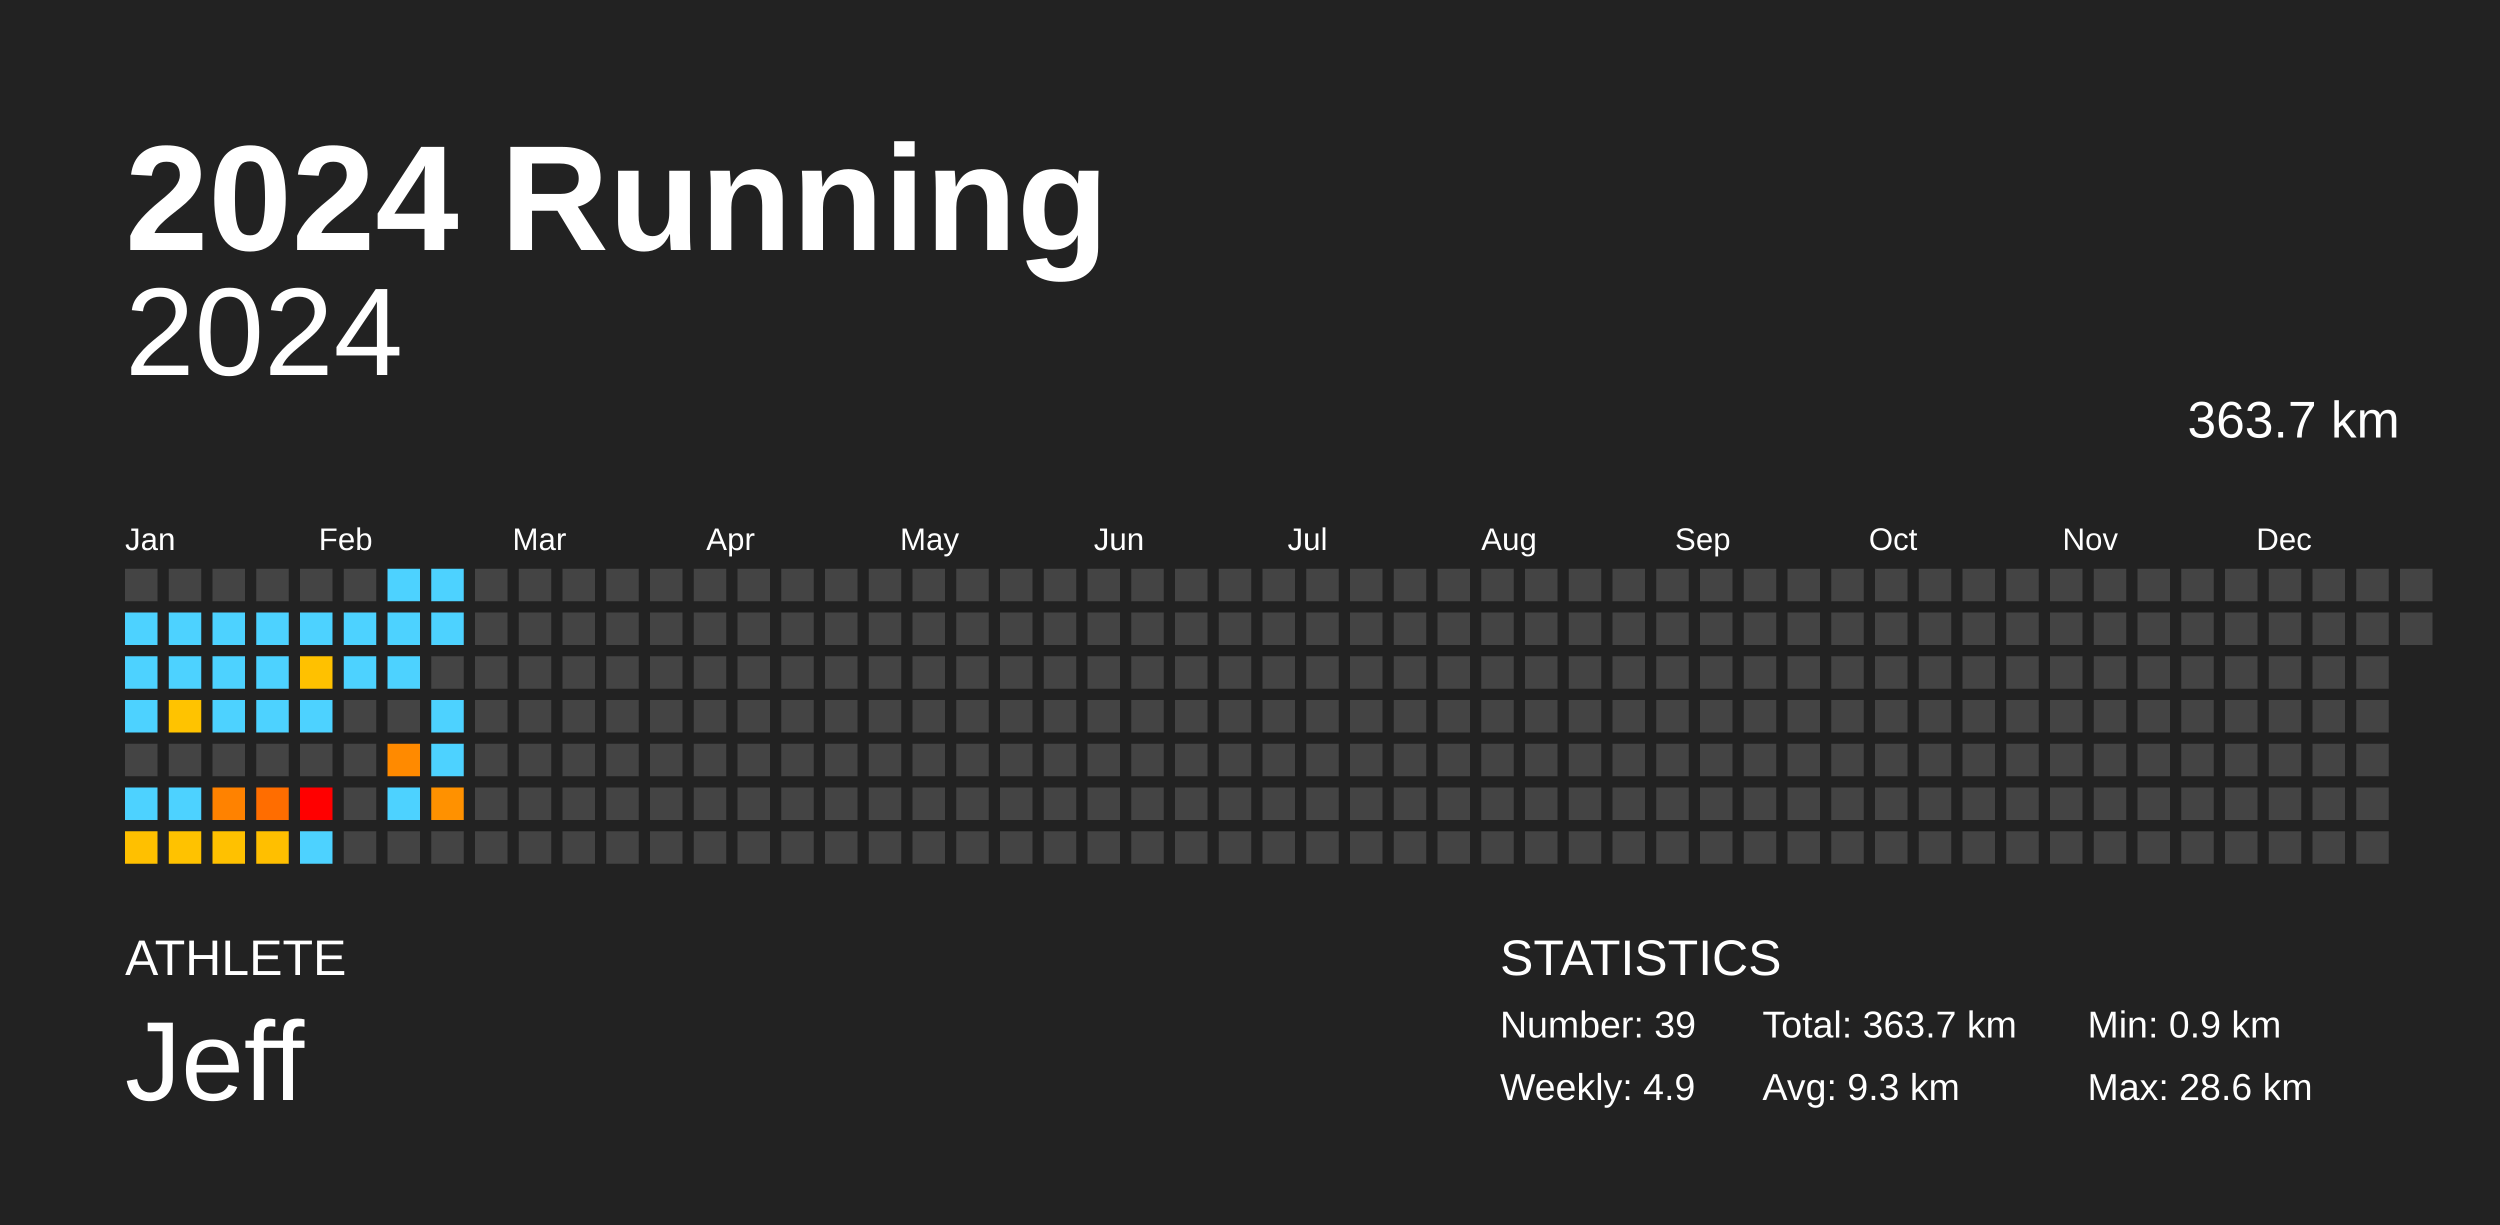
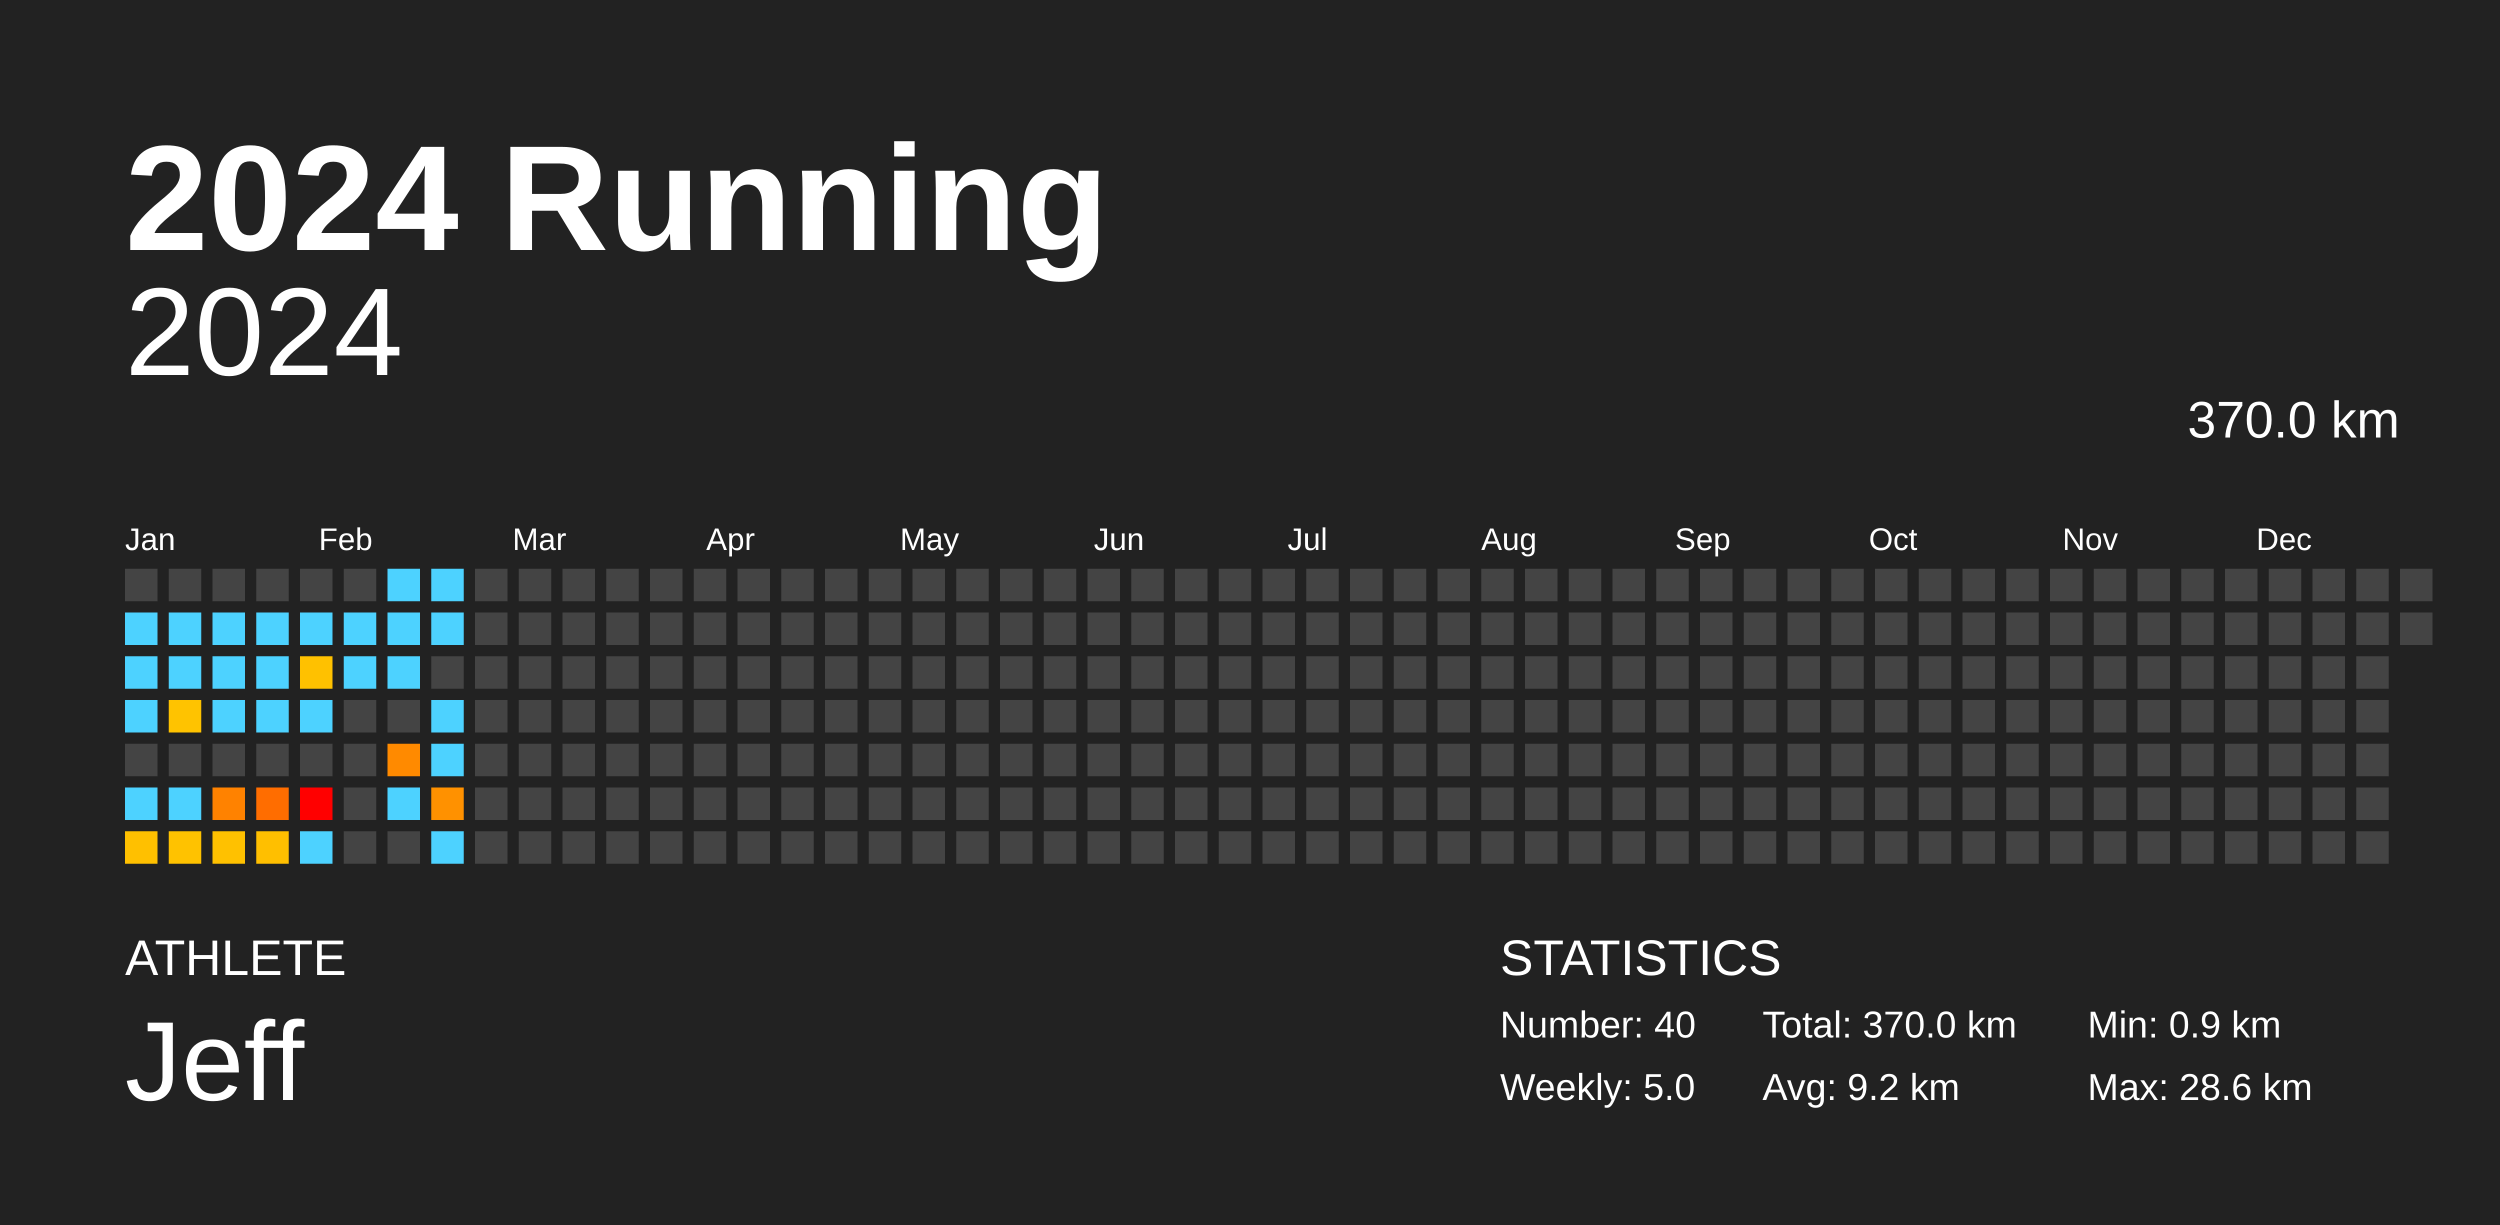
<svg xmlns="http://www.w3.org/2000/svg" baseProfile="full" height="98mm" version="1.1" viewBox="0,0,200,98" width="200mm">
  <defs />
  <rect fill="#222222" height="98" width="200" x="0" y="0" />
  <text fill="#FFFFFF" style="font-size:12px; font-family:Arial; font-weight:bold;" x="10" y="20">2024 Running</text>
  <text fill="#FFFFFF" style="font-size:4px; font-family:Arial" x="10" y="78">ATHLETE</text>
  <text fill="#FFFFFF" style="font-size:9px; font-family:Arial" x="10" y="88">Jeff</text>
  <text fill="#FFFFFF" style="font-size:4px; font-family:Arial" x="120" y="78">STATISTICS</text>
-   <text fill="#FFFFFF" style="font-size:3px; font-family:Arial" x="120" y="83">Number: 39</text>
-   <text fill="#FFFFFF" style="font-size:3px; font-family:Arial" x="120" y="88">Weekly: 4.9</text>
-   <text fill="#FFFFFF" style="font-size:3px; font-family:Arial" x="141" y="83">Total: 363.7 km</text>
-   <text fill="#FFFFFF" style="font-size:3px; font-family:Arial" x="141" y="88">Avg: 9.3 km</text>
+   <text fill="#FFFFFF" style="font-size:3px; font-family:Arial" x="120" y="83">Number: 40</text>
+   <text fill="#FFFFFF" style="font-size:3px; font-family:Arial" x="120" y="88">Weekly: 5.0</text>
+   <text fill="#FFFFFF" style="font-size:3px; font-family:Arial" x="141" y="83">Total: 370.0 km</text>
+   <text fill="#FFFFFF" style="font-size:3px; font-family:Arial" x="141" y="88">Avg: 9.2 km</text>
  <text fill="#FFFFFF" style="font-size:3px; font-family:Arial" x="167" y="83">Min: 0.9 km</text>
  <text fill="#FFFFFF" style="font-size:3px; font-family:Arial" x="167" y="88">Max: 28.6 km</text>
  <text alignment-baseline="hanging" fill="#FFFFFF" style="font-size:10.0px; font-family:Arial;" x="10" y="30">2024</text>
-   <text alignment-baseline="hanging" fill="#FFFFFF" style="font-size:4.125px; font-family:Arial;" x="175" y="35">363.7 km</text>
+   <text alignment-baseline="hanging" fill="#FFFFFF" style="font-size:4.125px; font-family:Arial;" x="175" y="35">370.0 km</text>
  <text fill="#FFFFFF" style="font-size:2.5px; font-family:Arial" x="10.0" y="44">Jan</text>
  <text fill="#FFFFFF" style="font-size:2.5px; font-family:Arial" x="25.5" y="44">Feb</text>
  <text fill="#FFFFFF" style="font-size:2.5px; font-family:Arial" x="41.0" y="44">Mar</text>
  <text fill="#FFFFFF" style="font-size:2.5px; font-family:Arial" x="56.5" y="44">Apr</text>
  <text fill="#FFFFFF" style="font-size:2.5px; font-family:Arial" x="72.0" y="44">May</text>
  <text fill="#FFFFFF" style="font-size:2.5px; font-family:Arial" x="87.5" y="44">Jun</text>
  <text fill="#FFFFFF" style="font-size:2.5px; font-family:Arial" x="103.0" y="44">Jul</text>
  <text fill="#FFFFFF" style="font-size:2.5px; font-family:Arial" x="118.5" y="44">Aug</text>
  <text fill="#FFFFFF" style="font-size:2.5px; font-family:Arial" x="134.0" y="44">Sep</text>
  <text fill="#FFFFFF" style="font-size:2.5px; font-family:Arial" x="149.5" y="44">Oct</text>
  <text fill="#FFFFFF" style="font-size:2.5px; font-family:Arial" x="165.0" y="44">Nov</text>
  <text fill="#FFFFFF" style="font-size:2.5px; font-family:Arial" x="180.5" y="44">Dec</text>
  <rect fill="#444444" height="2.6" width="2.6" x="10.0" y="45.5" />
  <rect fill="#4dd2ff" height="2.6" width="2.6" x="10.0" y="49.0" />
  <rect fill="#4dd2ff" height="2.6" width="2.6" x="10.0" y="52.5" />
  <rect fill="#4dd2ff" height="2.6" width="2.6" x="10.0" y="56.0" />
  <rect fill="#444444" height="2.6" width="2.6" x="10.0" y="59.5" />
  <rect fill="#4dd2ff" height="2.6" width="2.6" x="10.0" y="63.0" />
  <rect fill="#ffc000" height="2.6" width="2.6" x="10.0" y="66.5" />
  <rect fill="#444444" height="2.6" width="2.6" x="13.5" y="45.5" />
  <rect fill="#4dd2ff" height="2.6" width="2.6" x="13.5" y="49.0" />
  <rect fill="#4dd2ff" height="2.6" width="2.6" x="13.5" y="52.5" />
  <rect fill="#ffc300" height="2.6" width="2.6" x="13.5" y="56.0" />
  <rect fill="#444444" height="2.6" width="2.6" x="13.5" y="59.5" />
  <rect fill="#4dd2ff" height="2.6" width="2.6" x="13.5" y="63.0" />
  <rect fill="#ffc200" height="2.6" width="2.6" x="13.5" y="66.5" />
  <rect fill="#444444" height="2.6" width="2.6" x="17.0" y="45.5" />
  <rect fill="#4dd2ff" height="2.6" width="2.6" x="17.0" y="49.0" />
  <rect fill="#4dd2ff" height="2.6" width="2.6" x="17.0" y="52.5" />
  <rect fill="#4dd2ff" height="2.6" width="2.6" x="17.0" y="56.0" />
  <rect fill="#444444" height="2.6" width="2.6" x="17.0" y="59.5" />
  <rect fill="#ff8200" height="2.6" width="2.6" x="17.0" y="63.0" />
  <rect fill="#ffc100" height="2.6" width="2.6" x="17.0" y="66.5" />
  <rect fill="#444444" height="2.6" width="2.6" x="20.5" y="45.5" />
  <rect fill="#4dd2ff" height="2.6" width="2.6" x="20.5" y="49.0" />
  <rect fill="#4dd2ff" height="2.6" width="2.6" x="20.5" y="52.5" />
  <rect fill="#4dd2ff" height="2.6" width="2.6" x="20.5" y="56.0" />
  <rect fill="#444444" height="2.6" width="2.6" x="20.5" y="59.5" />
  <rect fill="#ff6d00" height="2.6" width="2.6" x="20.5" y="63.0" />
  <rect fill="#ffbf00" height="2.6" width="2.6" x="20.5" y="66.5" />
  <rect fill="#444444" height="2.6" width="2.6" x="24.0" y="45.5" />
  <rect fill="#4dd2ff" height="2.6" width="2.6" x="24.0" y="49.0" />
  <rect fill="#ffc100" height="2.6" width="2.6" x="24.0" y="52.5" />
  <rect fill="#4dd2ff" height="2.6" width="2.6" x="24.0" y="56.0" />
  <rect fill="#444444" height="2.6" width="2.6" x="24.0" y="59.5" />
  <rect fill="red" height="2.6" width="2.6" x="24.0" y="63.0" />
  <rect fill="#4dd2ff" height="2.6" width="2.6" x="24.0" y="66.5" />
  <rect fill="#444444" height="2.6" width="2.6" x="27.5" y="45.5" />
  <rect fill="#4dd2ff" height="2.6" width="2.6" x="27.5" y="49.0" />
  <rect fill="#4dd2ff" height="2.6" width="2.6" x="27.5" y="52.5" />
  <rect fill="#444444" height="2.6" width="2.6" x="27.5" y="56.0" />
  <rect fill="#444444" height="2.6" width="2.6" x="27.5" y="59.5" />
  <rect fill="#444444" height="2.6" width="2.6" x="27.5" y="63.0" />
  <rect fill="#444444" height="2.6" width="2.6" x="27.5" y="66.5" />
  <rect fill="#4dd2ff" height="2.6" width="2.6" x="31.0" y="45.5" />
  <rect fill="#4dd2ff" height="2.6" width="2.6" x="31.0" y="49.0" />
  <rect fill="#4dd2ff" height="2.6" width="2.6" x="31.0" y="52.5" />
  <rect fill="#444444" height="2.6" width="2.6" x="31.0" y="56.0" />
  <rect fill="#ff8a00" height="2.6" width="2.6" x="31.0" y="59.5" />
  <rect fill="#4dd2ff" height="2.6" width="2.6" x="31.0" y="63.0" />
  <rect fill="#444444" height="2.6" width="2.6" x="31.0" y="66.5" />
  <rect fill="#4dd2ff" height="2.6" width="2.6" x="34.5" y="45.5" />
  <rect fill="#4dd2ff" height="2.6" width="2.6" x="34.5" y="49.0" />
  <rect fill="#444444" height="2.6" width="2.6" x="34.5" y="52.5" />
  <rect fill="#4dd2ff" height="2.6" width="2.6" x="34.5" y="56.0" />
  <rect fill="#4dd2ff" height="2.6" width="2.6" x="34.5" y="59.5" />
  <rect fill="#ff9100" height="2.6" width="2.6" x="34.5" y="63.0" />
-   <rect fill="#444444" height="2.6" width="2.6" x="34.5" y="66.5" />
+   <rect fill="#4dd2ff" height="2.6" width="2.6" x="34.5" y="66.5" />
  <rect fill="#444444" height="2.6" width="2.6" x="38.0" y="45.5" />
  <rect fill="#444444" height="2.6" width="2.6" x="38.0" y="49.0" />
  <rect fill="#444444" height="2.6" width="2.6" x="38.0" y="52.5" />
  <rect fill="#444444" height="2.6" width="2.6" x="38.0" y="56.0" />
  <rect fill="#444444" height="2.6" width="2.6" x="38.0" y="59.5" />
  <rect fill="#444444" height="2.6" width="2.6" x="38.0" y="63.0" />
  <rect fill="#444444" height="2.6" width="2.6" x="38.0" y="66.5" />
  <rect fill="#444444" height="2.6" width="2.6" x="41.5" y="45.5" />
  <rect fill="#444444" height="2.6" width="2.6" x="41.5" y="49.0" />
  <rect fill="#444444" height="2.6" width="2.6" x="41.5" y="52.5" />
  <rect fill="#444444" height="2.6" width="2.6" x="41.5" y="56.0" />
  <rect fill="#444444" height="2.6" width="2.6" x="41.5" y="59.5" />
  <rect fill="#444444" height="2.6" width="2.6" x="41.5" y="63.0" />
  <rect fill="#444444" height="2.6" width="2.6" x="41.5" y="66.5" />
  <rect fill="#444444" height="2.6" width="2.6" x="45.0" y="45.5" />
  <rect fill="#444444" height="2.6" width="2.6" x="45.0" y="49.0" />
  <rect fill="#444444" height="2.6" width="2.6" x="45.0" y="52.5" />
  <rect fill="#444444" height="2.6" width="2.6" x="45.0" y="56.0" />
  <rect fill="#444444" height="2.6" width="2.6" x="45.0" y="59.5" />
  <rect fill="#444444" height="2.6" width="2.6" x="45.0" y="63.0" />
  <rect fill="#444444" height="2.6" width="2.6" x="45.0" y="66.5" />
  <rect fill="#444444" height="2.6" width="2.6" x="48.5" y="45.5" />
  <rect fill="#444444" height="2.6" width="2.6" x="48.5" y="49.0" />
  <rect fill="#444444" height="2.6" width="2.6" x="48.5" y="52.5" />
  <rect fill="#444444" height="2.6" width="2.6" x="48.5" y="56.0" />
  <rect fill="#444444" height="2.6" width="2.6" x="48.5" y="59.5" />
  <rect fill="#444444" height="2.6" width="2.6" x="48.5" y="63.0" />
  <rect fill="#444444" height="2.6" width="2.6" x="48.5" y="66.5" />
  <rect fill="#444444" height="2.6" width="2.6" x="52.0" y="45.5" />
  <rect fill="#444444" height="2.6" width="2.6" x="52.0" y="49.0" />
  <rect fill="#444444" height="2.6" width="2.6" x="52.0" y="52.5" />
  <rect fill="#444444" height="2.6" width="2.6" x="52.0" y="56.0" />
  <rect fill="#444444" height="2.6" width="2.6" x="52.0" y="59.5" />
  <rect fill="#444444" height="2.6" width="2.6" x="52.0" y="63.0" />
  <rect fill="#444444" height="2.6" width="2.6" x="52.0" y="66.5" />
  <rect fill="#444444" height="2.6" width="2.6" x="55.5" y="45.5" />
  <rect fill="#444444" height="2.6" width="2.6" x="55.5" y="49.0" />
  <rect fill="#444444" height="2.6" width="2.6" x="55.5" y="52.5" />
  <rect fill="#444444" height="2.6" width="2.6" x="55.5" y="56.0" />
  <rect fill="#444444" height="2.6" width="2.6" x="55.5" y="59.5" />
  <rect fill="#444444" height="2.6" width="2.6" x="55.5" y="63.0" />
  <rect fill="#444444" height="2.6" width="2.6" x="55.5" y="66.5" />
  <rect fill="#444444" height="2.6" width="2.6" x="59.0" y="45.5" />
  <rect fill="#444444" height="2.6" width="2.6" x="59.0" y="49.0" />
  <rect fill="#444444" height="2.6" width="2.6" x="59.0" y="52.5" />
  <rect fill="#444444" height="2.6" width="2.6" x="59.0" y="56.0" />
  <rect fill="#444444" height="2.6" width="2.6" x="59.0" y="59.5" />
  <rect fill="#444444" height="2.6" width="2.6" x="59.0" y="63.0" />
  <rect fill="#444444" height="2.6" width="2.6" x="59.0" y="66.5" />
  <rect fill="#444444" height="2.6" width="2.6" x="62.5" y="45.5" />
  <rect fill="#444444" height="2.6" width="2.6" x="62.5" y="49.0" />
  <rect fill="#444444" height="2.6" width="2.6" x="62.5" y="52.5" />
  <rect fill="#444444" height="2.6" width="2.6" x="62.5" y="56.0" />
  <rect fill="#444444" height="2.6" width="2.6" x="62.5" y="59.5" />
  <rect fill="#444444" height="2.6" width="2.6" x="62.5" y="63.0" />
  <rect fill="#444444" height="2.6" width="2.6" x="62.5" y="66.5" />
  <rect fill="#444444" height="2.6" width="2.6" x="66.0" y="45.5" />
  <rect fill="#444444" height="2.6" width="2.6" x="66.0" y="49.0" />
  <rect fill="#444444" height="2.6" width="2.6" x="66.0" y="52.5" />
  <rect fill="#444444" height="2.6" width="2.6" x="66.0" y="56.0" />
  <rect fill="#444444" height="2.6" width="2.6" x="66.0" y="59.5" />
  <rect fill="#444444" height="2.6" width="2.6" x="66.0" y="63.0" />
  <rect fill="#444444" height="2.6" width="2.6" x="66.0" y="66.5" />
  <rect fill="#444444" height="2.6" width="2.6" x="69.5" y="45.5" />
  <rect fill="#444444" height="2.6" width="2.6" x="69.5" y="49.0" />
  <rect fill="#444444" height="2.6" width="2.6" x="69.5" y="52.5" />
  <rect fill="#444444" height="2.6" width="2.6" x="69.5" y="56.0" />
  <rect fill="#444444" height="2.6" width="2.6" x="69.5" y="59.5" />
  <rect fill="#444444" height="2.6" width="2.6" x="69.5" y="63.0" />
  <rect fill="#444444" height="2.6" width="2.6" x="69.5" y="66.5" />
  <rect fill="#444444" height="2.6" width="2.6" x="73.0" y="45.5" />
  <rect fill="#444444" height="2.6" width="2.6" x="73.0" y="49.0" />
  <rect fill="#444444" height="2.6" width="2.6" x="73.0" y="52.5" />
  <rect fill="#444444" height="2.6" width="2.6" x="73.0" y="56.0" />
  <rect fill="#444444" height="2.6" width="2.6" x="73.0" y="59.5" />
  <rect fill="#444444" height="2.6" width="2.6" x="73.0" y="63.0" />
  <rect fill="#444444" height="2.6" width="2.6" x="73.0" y="66.5" />
  <rect fill="#444444" height="2.6" width="2.6" x="76.5" y="45.5" />
  <rect fill="#444444" height="2.6" width="2.6" x="76.5" y="49.0" />
  <rect fill="#444444" height="2.6" width="2.6" x="76.5" y="52.5" />
  <rect fill="#444444" height="2.6" width="2.6" x="76.5" y="56.0" />
  <rect fill="#444444" height="2.6" width="2.6" x="76.5" y="59.5" />
  <rect fill="#444444" height="2.6" width="2.6" x="76.5" y="63.0" />
  <rect fill="#444444" height="2.6" width="2.6" x="76.5" y="66.5" />
  <rect fill="#444444" height="2.6" width="2.6" x="80.0" y="45.5" />
  <rect fill="#444444" height="2.6" width="2.6" x="80.0" y="49.0" />
  <rect fill="#444444" height="2.6" width="2.6" x="80.0" y="52.5" />
  <rect fill="#444444" height="2.6" width="2.6" x="80.0" y="56.0" />
  <rect fill="#444444" height="2.6" width="2.6" x="80.0" y="59.5" />
  <rect fill="#444444" height="2.6" width="2.6" x="80.0" y="63.0" />
  <rect fill="#444444" height="2.6" width="2.6" x="80.0" y="66.5" />
  <rect fill="#444444" height="2.6" width="2.6" x="83.5" y="45.5" />
  <rect fill="#444444" height="2.6" width="2.6" x="83.5" y="49.0" />
  <rect fill="#444444" height="2.6" width="2.6" x="83.5" y="52.5" />
  <rect fill="#444444" height="2.6" width="2.6" x="83.5" y="56.0" />
  <rect fill="#444444" height="2.6" width="2.6" x="83.5" y="59.5" />
  <rect fill="#444444" height="2.6" width="2.6" x="83.5" y="63.0" />
  <rect fill="#444444" height="2.6" width="2.6" x="83.5" y="66.5" />
  <rect fill="#444444" height="2.6" width="2.6" x="87.0" y="45.5" />
  <rect fill="#444444" height="2.6" width="2.6" x="87.0" y="49.0" />
  <rect fill="#444444" height="2.6" width="2.6" x="87.0" y="52.5" />
  <rect fill="#444444" height="2.6" width="2.6" x="87.0" y="56.0" />
  <rect fill="#444444" height="2.6" width="2.6" x="87.0" y="59.5" />
  <rect fill="#444444" height="2.6" width="2.6" x="87.0" y="63.0" />
  <rect fill="#444444" height="2.6" width="2.6" x="87.0" y="66.5" />
  <rect fill="#444444" height="2.6" width="2.6" x="90.5" y="45.5" />
  <rect fill="#444444" height="2.6" width="2.6" x="90.5" y="49.0" />
  <rect fill="#444444" height="2.6" width="2.6" x="90.5" y="52.5" />
  <rect fill="#444444" height="2.6" width="2.6" x="90.5" y="56.0" />
  <rect fill="#444444" height="2.6" width="2.6" x="90.5" y="59.5" />
  <rect fill="#444444" height="2.6" width="2.6" x="90.5" y="63.0" />
  <rect fill="#444444" height="2.6" width="2.6" x="90.5" y="66.5" />
  <rect fill="#444444" height="2.6" width="2.6" x="94.0" y="45.5" />
  <rect fill="#444444" height="2.6" width="2.6" x="94.0" y="49.0" />
  <rect fill="#444444" height="2.6" width="2.6" x="94.0" y="52.5" />
  <rect fill="#444444" height="2.6" width="2.6" x="94.0" y="56.0" />
  <rect fill="#444444" height="2.6" width="2.6" x="94.0" y="59.5" />
  <rect fill="#444444" height="2.6" width="2.6" x="94.0" y="63.0" />
  <rect fill="#444444" height="2.6" width="2.6" x="94.0" y="66.5" />
  <rect fill="#444444" height="2.6" width="2.6" x="97.5" y="45.5" />
  <rect fill="#444444" height="2.6" width="2.6" x="97.5" y="49.0" />
  <rect fill="#444444" height="2.6" width="2.6" x="97.5" y="52.5" />
  <rect fill="#444444" height="2.6" width="2.6" x="97.5" y="56.0" />
  <rect fill="#444444" height="2.6" width="2.6" x="97.5" y="59.5" />
  <rect fill="#444444" height="2.6" width="2.6" x="97.5" y="63.0" />
  <rect fill="#444444" height="2.6" width="2.6" x="97.5" y="66.5" />
  <rect fill="#444444" height="2.6" width="2.6" x="101.0" y="45.5" />
  <rect fill="#444444" height="2.6" width="2.6" x="101.0" y="49.0" />
  <rect fill="#444444" height="2.6" width="2.6" x="101.0" y="52.5" />
  <rect fill="#444444" height="2.6" width="2.6" x="101.0" y="56.0" />
  <rect fill="#444444" height="2.6" width="2.6" x="101.0" y="59.5" />
  <rect fill="#444444" height="2.6" width="2.6" x="101.0" y="63.0" />
  <rect fill="#444444" height="2.6" width="2.6" x="101.0" y="66.5" />
  <rect fill="#444444" height="2.6" width="2.6" x="104.5" y="45.5" />
  <rect fill="#444444" height="2.6" width="2.6" x="104.5" y="49.0" />
  <rect fill="#444444" height="2.6" width="2.6" x="104.5" y="52.5" />
  <rect fill="#444444" height="2.6" width="2.6" x="104.5" y="56.0" />
  <rect fill="#444444" height="2.6" width="2.6" x="104.5" y="59.5" />
  <rect fill="#444444" height="2.6" width="2.6" x="104.5" y="63.0" />
  <rect fill="#444444" height="2.6" width="2.6" x="104.5" y="66.5" />
  <rect fill="#444444" height="2.6" width="2.6" x="108.0" y="45.5" />
  <rect fill="#444444" height="2.6" width="2.6" x="108.0" y="49.0" />
  <rect fill="#444444" height="2.6" width="2.6" x="108.0" y="52.5" />
  <rect fill="#444444" height="2.6" width="2.6" x="108.0" y="56.0" />
  <rect fill="#444444" height="2.6" width="2.6" x="108.0" y="59.5" />
  <rect fill="#444444" height="2.6" width="2.6" x="108.0" y="63.0" />
  <rect fill="#444444" height="2.6" width="2.6" x="108.0" y="66.5" />
  <rect fill="#444444" height="2.6" width="2.6" x="111.5" y="45.5" />
  <rect fill="#444444" height="2.6" width="2.6" x="111.5" y="49.0" />
  <rect fill="#444444" height="2.6" width="2.6" x="111.5" y="52.5" />
  <rect fill="#444444" height="2.6" width="2.6" x="111.5" y="56.0" />
  <rect fill="#444444" height="2.6" width="2.6" x="111.5" y="59.5" />
  <rect fill="#444444" height="2.6" width="2.6" x="111.5" y="63.0" />
  <rect fill="#444444" height="2.6" width="2.6" x="111.5" y="66.5" />
  <rect fill="#444444" height="2.6" width="2.6" x="115.0" y="45.5" />
  <rect fill="#444444" height="2.6" width="2.6" x="115.0" y="49.0" />
  <rect fill="#444444" height="2.6" width="2.6" x="115.0" y="52.5" />
  <rect fill="#444444" height="2.6" width="2.6" x="115.0" y="56.0" />
  <rect fill="#444444" height="2.6" width="2.6" x="115.0" y="59.5" />
  <rect fill="#444444" height="2.6" width="2.6" x="115.0" y="63.0" />
  <rect fill="#444444" height="2.6" width="2.6" x="115.0" y="66.5" />
  <rect fill="#444444" height="2.6" width="2.6" x="118.5" y="45.5" />
  <rect fill="#444444" height="2.6" width="2.6" x="118.5" y="49.0" />
  <rect fill="#444444" height="2.6" width="2.6" x="118.5" y="52.5" />
  <rect fill="#444444" height="2.6" width="2.6" x="118.5" y="56.0" />
  <rect fill="#444444" height="2.6" width="2.6" x="118.5" y="59.5" />
  <rect fill="#444444" height="2.6" width="2.6" x="118.5" y="63.0" />
  <rect fill="#444444" height="2.6" width="2.6" x="118.5" y="66.5" />
  <rect fill="#444444" height="2.6" width="2.6" x="122.0" y="45.5" />
  <rect fill="#444444" height="2.6" width="2.6" x="122.0" y="49.0" />
  <rect fill="#444444" height="2.6" width="2.6" x="122.0" y="52.5" />
  <rect fill="#444444" height="2.6" width="2.6" x="122.0" y="56.0" />
  <rect fill="#444444" height="2.6" width="2.6" x="122.0" y="59.5" />
  <rect fill="#444444" height="2.6" width="2.6" x="122.0" y="63.0" />
  <rect fill="#444444" height="2.6" width="2.6" x="122.0" y="66.5" />
  <rect fill="#444444" height="2.6" width="2.6" x="125.5" y="45.5" />
  <rect fill="#444444" height="2.6" width="2.6" x="125.5" y="49.0" />
  <rect fill="#444444" height="2.6" width="2.6" x="125.5" y="52.5" />
  <rect fill="#444444" height="2.6" width="2.6" x="125.5" y="56.0" />
  <rect fill="#444444" height="2.6" width="2.6" x="125.5" y="59.5" />
  <rect fill="#444444" height="2.6" width="2.6" x="125.5" y="63.0" />
  <rect fill="#444444" height="2.6" width="2.6" x="125.5" y="66.5" />
  <rect fill="#444444" height="2.6" width="2.6" x="129.0" y="45.5" />
  <rect fill="#444444" height="2.6" width="2.6" x="129.0" y="49.0" />
  <rect fill="#444444" height="2.6" width="2.6" x="129.0" y="52.5" />
  <rect fill="#444444" height="2.6" width="2.6" x="129.0" y="56.0" />
  <rect fill="#444444" height="2.6" width="2.6" x="129.0" y="59.5" />
  <rect fill="#444444" height="2.6" width="2.6" x="129.0" y="63.0" />
  <rect fill="#444444" height="2.6" width="2.6" x="129.0" y="66.5" />
  <rect fill="#444444" height="2.6" width="2.6" x="132.5" y="45.5" />
  <rect fill="#444444" height="2.6" width="2.6" x="132.5" y="49.0" />
  <rect fill="#444444" height="2.6" width="2.6" x="132.5" y="52.5" />
  <rect fill="#444444" height="2.6" width="2.6" x="132.5" y="56.0" />
  <rect fill="#444444" height="2.6" width="2.6" x="132.5" y="59.5" />
  <rect fill="#444444" height="2.6" width="2.6" x="132.5" y="63.0" />
  <rect fill="#444444" height="2.6" width="2.6" x="132.5" y="66.5" />
  <rect fill="#444444" height="2.6" width="2.6" x="136.0" y="45.5" />
  <rect fill="#444444" height="2.6" width="2.6" x="136.0" y="49.0" />
  <rect fill="#444444" height="2.6" width="2.6" x="136.0" y="52.5" />
  <rect fill="#444444" height="2.6" width="2.6" x="136.0" y="56.0" />
  <rect fill="#444444" height="2.6" width="2.6" x="136.0" y="59.5" />
  <rect fill="#444444" height="2.6" width="2.6" x="136.0" y="63.0" />
  <rect fill="#444444" height="2.6" width="2.6" x="136.0" y="66.5" />
  <rect fill="#444444" height="2.6" width="2.6" x="139.5" y="45.5" />
  <rect fill="#444444" height="2.6" width="2.6" x="139.5" y="49.0" />
  <rect fill="#444444" height="2.6" width="2.6" x="139.5" y="52.5" />
  <rect fill="#444444" height="2.6" width="2.6" x="139.5" y="56.0" />
  <rect fill="#444444" height="2.6" width="2.6" x="139.5" y="59.5" />
  <rect fill="#444444" height="2.6" width="2.6" x="139.5" y="63.0" />
  <rect fill="#444444" height="2.6" width="2.6" x="139.5" y="66.5" />
  <rect fill="#444444" height="2.6" width="2.6" x="143.0" y="45.5" />
  <rect fill="#444444" height="2.6" width="2.6" x="143.0" y="49.0" />
  <rect fill="#444444" height="2.6" width="2.6" x="143.0" y="52.5" />
  <rect fill="#444444" height="2.6" width="2.6" x="143.0" y="56.0" />
  <rect fill="#444444" height="2.6" width="2.6" x="143.0" y="59.5" />
  <rect fill="#444444" height="2.6" width="2.6" x="143.0" y="63.0" />
  <rect fill="#444444" height="2.6" width="2.6" x="143.0" y="66.5" />
  <rect fill="#444444" height="2.6" width="2.6" x="146.5" y="45.5" />
  <rect fill="#444444" height="2.6" width="2.6" x="146.5" y="49.0" />
  <rect fill="#444444" height="2.6" width="2.6" x="146.5" y="52.5" />
  <rect fill="#444444" height="2.6" width="2.6" x="146.5" y="56.0" />
  <rect fill="#444444" height="2.6" width="2.6" x="146.5" y="59.5" />
  <rect fill="#444444" height="2.6" width="2.6" x="146.5" y="63.0" />
  <rect fill="#444444" height="2.6" width="2.6" x="146.5" y="66.5" />
  <rect fill="#444444" height="2.6" width="2.6" x="150.0" y="45.5" />
  <rect fill="#444444" height="2.6" width="2.6" x="150.0" y="49.0" />
  <rect fill="#444444" height="2.6" width="2.6" x="150.0" y="52.5" />
  <rect fill="#444444" height="2.6" width="2.6" x="150.0" y="56.0" />
  <rect fill="#444444" height="2.6" width="2.6" x="150.0" y="59.5" />
  <rect fill="#444444" height="2.6" width="2.6" x="150.0" y="63.0" />
  <rect fill="#444444" height="2.6" width="2.6" x="150.0" y="66.5" />
  <rect fill="#444444" height="2.6" width="2.6" x="153.5" y="45.5" />
  <rect fill="#444444" height="2.6" width="2.6" x="153.5" y="49.0" />
  <rect fill="#444444" height="2.6" width="2.6" x="153.5" y="52.5" />
  <rect fill="#444444" height="2.6" width="2.6" x="153.5" y="56.0" />
  <rect fill="#444444" height="2.6" width="2.6" x="153.5" y="59.5" />
  <rect fill="#444444" height="2.6" width="2.6" x="153.5" y="63.0" />
  <rect fill="#444444" height="2.6" width="2.6" x="153.5" y="66.5" />
  <rect fill="#444444" height="2.6" width="2.6" x="157.0" y="45.5" />
  <rect fill="#444444" height="2.6" width="2.6" x="157.0" y="49.0" />
  <rect fill="#444444" height="2.6" width="2.6" x="157.0" y="52.5" />
  <rect fill="#444444" height="2.6" width="2.6" x="157.0" y="56.0" />
  <rect fill="#444444" height="2.6" width="2.6" x="157.0" y="59.5" />
  <rect fill="#444444" height="2.6" width="2.6" x="157.0" y="63.0" />
  <rect fill="#444444" height="2.6" width="2.6" x="157.0" y="66.5" />
  <rect fill="#444444" height="2.6" width="2.6" x="160.5" y="45.5" />
  <rect fill="#444444" height="2.6" width="2.6" x="160.5" y="49.0" />
  <rect fill="#444444" height="2.6" width="2.6" x="160.5" y="52.5" />
  <rect fill="#444444" height="2.6" width="2.6" x="160.5" y="56.0" />
  <rect fill="#444444" height="2.6" width="2.6" x="160.5" y="59.5" />
  <rect fill="#444444" height="2.6" width="2.6" x="160.5" y="63.0" />
  <rect fill="#444444" height="2.6" width="2.6" x="160.5" y="66.5" />
  <rect fill="#444444" height="2.6" width="2.6" x="164.0" y="45.5" />
  <rect fill="#444444" height="2.6" width="2.6" x="164.0" y="49.0" />
  <rect fill="#444444" height="2.6" width="2.6" x="164.0" y="52.5" />
  <rect fill="#444444" height="2.6" width="2.6" x="164.0" y="56.0" />
  <rect fill="#444444" height="2.6" width="2.6" x="164.0" y="59.5" />
  <rect fill="#444444" height="2.6" width="2.6" x="164.0" y="63.0" />
  <rect fill="#444444" height="2.6" width="2.6" x="164.0" y="66.5" />
  <rect fill="#444444" height="2.6" width="2.6" x="167.5" y="45.5" />
  <rect fill="#444444" height="2.6" width="2.6" x="167.5" y="49.0" />
  <rect fill="#444444" height="2.6" width="2.6" x="167.5" y="52.5" />
  <rect fill="#444444" height="2.6" width="2.6" x="167.5" y="56.0" />
  <rect fill="#444444" height="2.6" width="2.6" x="167.5" y="59.5" />
  <rect fill="#444444" height="2.6" width="2.6" x="167.5" y="63.0" />
  <rect fill="#444444" height="2.6" width="2.6" x="167.5" y="66.5" />
  <rect fill="#444444" height="2.6" width="2.6" x="171.0" y="45.5" />
  <rect fill="#444444" height="2.6" width="2.6" x="171.0" y="49.0" />
  <rect fill="#444444" height="2.6" width="2.6" x="171.0" y="52.5" />
  <rect fill="#444444" height="2.6" width="2.6" x="171.0" y="56.0" />
  <rect fill="#444444" height="2.6" width="2.6" x="171.0" y="59.5" />
  <rect fill="#444444" height="2.6" width="2.6" x="171.0" y="63.0" />
  <rect fill="#444444" height="2.6" width="2.6" x="171.0" y="66.5" />
  <rect fill="#444444" height="2.6" width="2.6" x="174.5" y="45.5" />
  <rect fill="#444444" height="2.6" width="2.6" x="174.5" y="49.0" />
  <rect fill="#444444" height="2.6" width="2.6" x="174.5" y="52.5" />
  <rect fill="#444444" height="2.6" width="2.6" x="174.5" y="56.0" />
  <rect fill="#444444" height="2.6" width="2.6" x="174.5" y="59.5" />
  <rect fill="#444444" height="2.6" width="2.6" x="174.5" y="63.0" />
  <rect fill="#444444" height="2.6" width="2.6" x="174.5" y="66.5" />
  <rect fill="#444444" height="2.6" width="2.6" x="178.0" y="45.5" />
  <rect fill="#444444" height="2.6" width="2.6" x="178.0" y="49.0" />
  <rect fill="#444444" height="2.6" width="2.6" x="178.0" y="52.5" />
  <rect fill="#444444" height="2.6" width="2.6" x="178.0" y="56.0" />
  <rect fill="#444444" height="2.6" width="2.6" x="178.0" y="59.5" />
  <rect fill="#444444" height="2.6" width="2.6" x="178.0" y="63.0" />
  <rect fill="#444444" height="2.6" width="2.6" x="178.0" y="66.5" />
  <rect fill="#444444" height="2.6" width="2.6" x="181.5" y="45.5" />
  <rect fill="#444444" height="2.6" width="2.6" x="181.5" y="49.0" />
  <rect fill="#444444" height="2.6" width="2.6" x="181.5" y="52.5" />
  <rect fill="#444444" height="2.6" width="2.6" x="181.5" y="56.0" />
  <rect fill="#444444" height="2.6" width="2.6" x="181.5" y="59.5" />
  <rect fill="#444444" height="2.6" width="2.6" x="181.5" y="63.0" />
  <rect fill="#444444" height="2.6" width="2.6" x="181.5" y="66.5" />
  <rect fill="#444444" height="2.6" width="2.6" x="185.0" y="45.5" />
  <rect fill="#444444" height="2.6" width="2.6" x="185.0" y="49.0" />
  <rect fill="#444444" height="2.6" width="2.6" x="185.0" y="52.5" />
  <rect fill="#444444" height="2.6" width="2.6" x="185.0" y="56.0" />
  <rect fill="#444444" height="2.6" width="2.6" x="185.0" y="59.5" />
  <rect fill="#444444" height="2.6" width="2.6" x="185.0" y="63.0" />
  <rect fill="#444444" height="2.6" width="2.6" x="185.0" y="66.5" />
  <rect fill="#444444" height="2.6" width="2.6" x="188.5" y="45.5" />
  <rect fill="#444444" height="2.6" width="2.6" x="188.5" y="49.0" />
  <rect fill="#444444" height="2.6" width="2.6" x="188.5" y="52.5" />
  <rect fill="#444444" height="2.6" width="2.6" x="188.5" y="56.0" />
  <rect fill="#444444" height="2.6" width="2.6" x="188.5" y="59.5" />
  <rect fill="#444444" height="2.6" width="2.6" x="188.5" y="63.0" />
  <rect fill="#444444" height="2.6" width="2.6" x="188.5" y="66.5" />
  <rect fill="#444444" height="2.6" width="2.6" x="192.0" y="45.5" />
  <rect fill="#444444" height="2.6" width="2.6" x="192.0" y="49.0" />
</svg>
